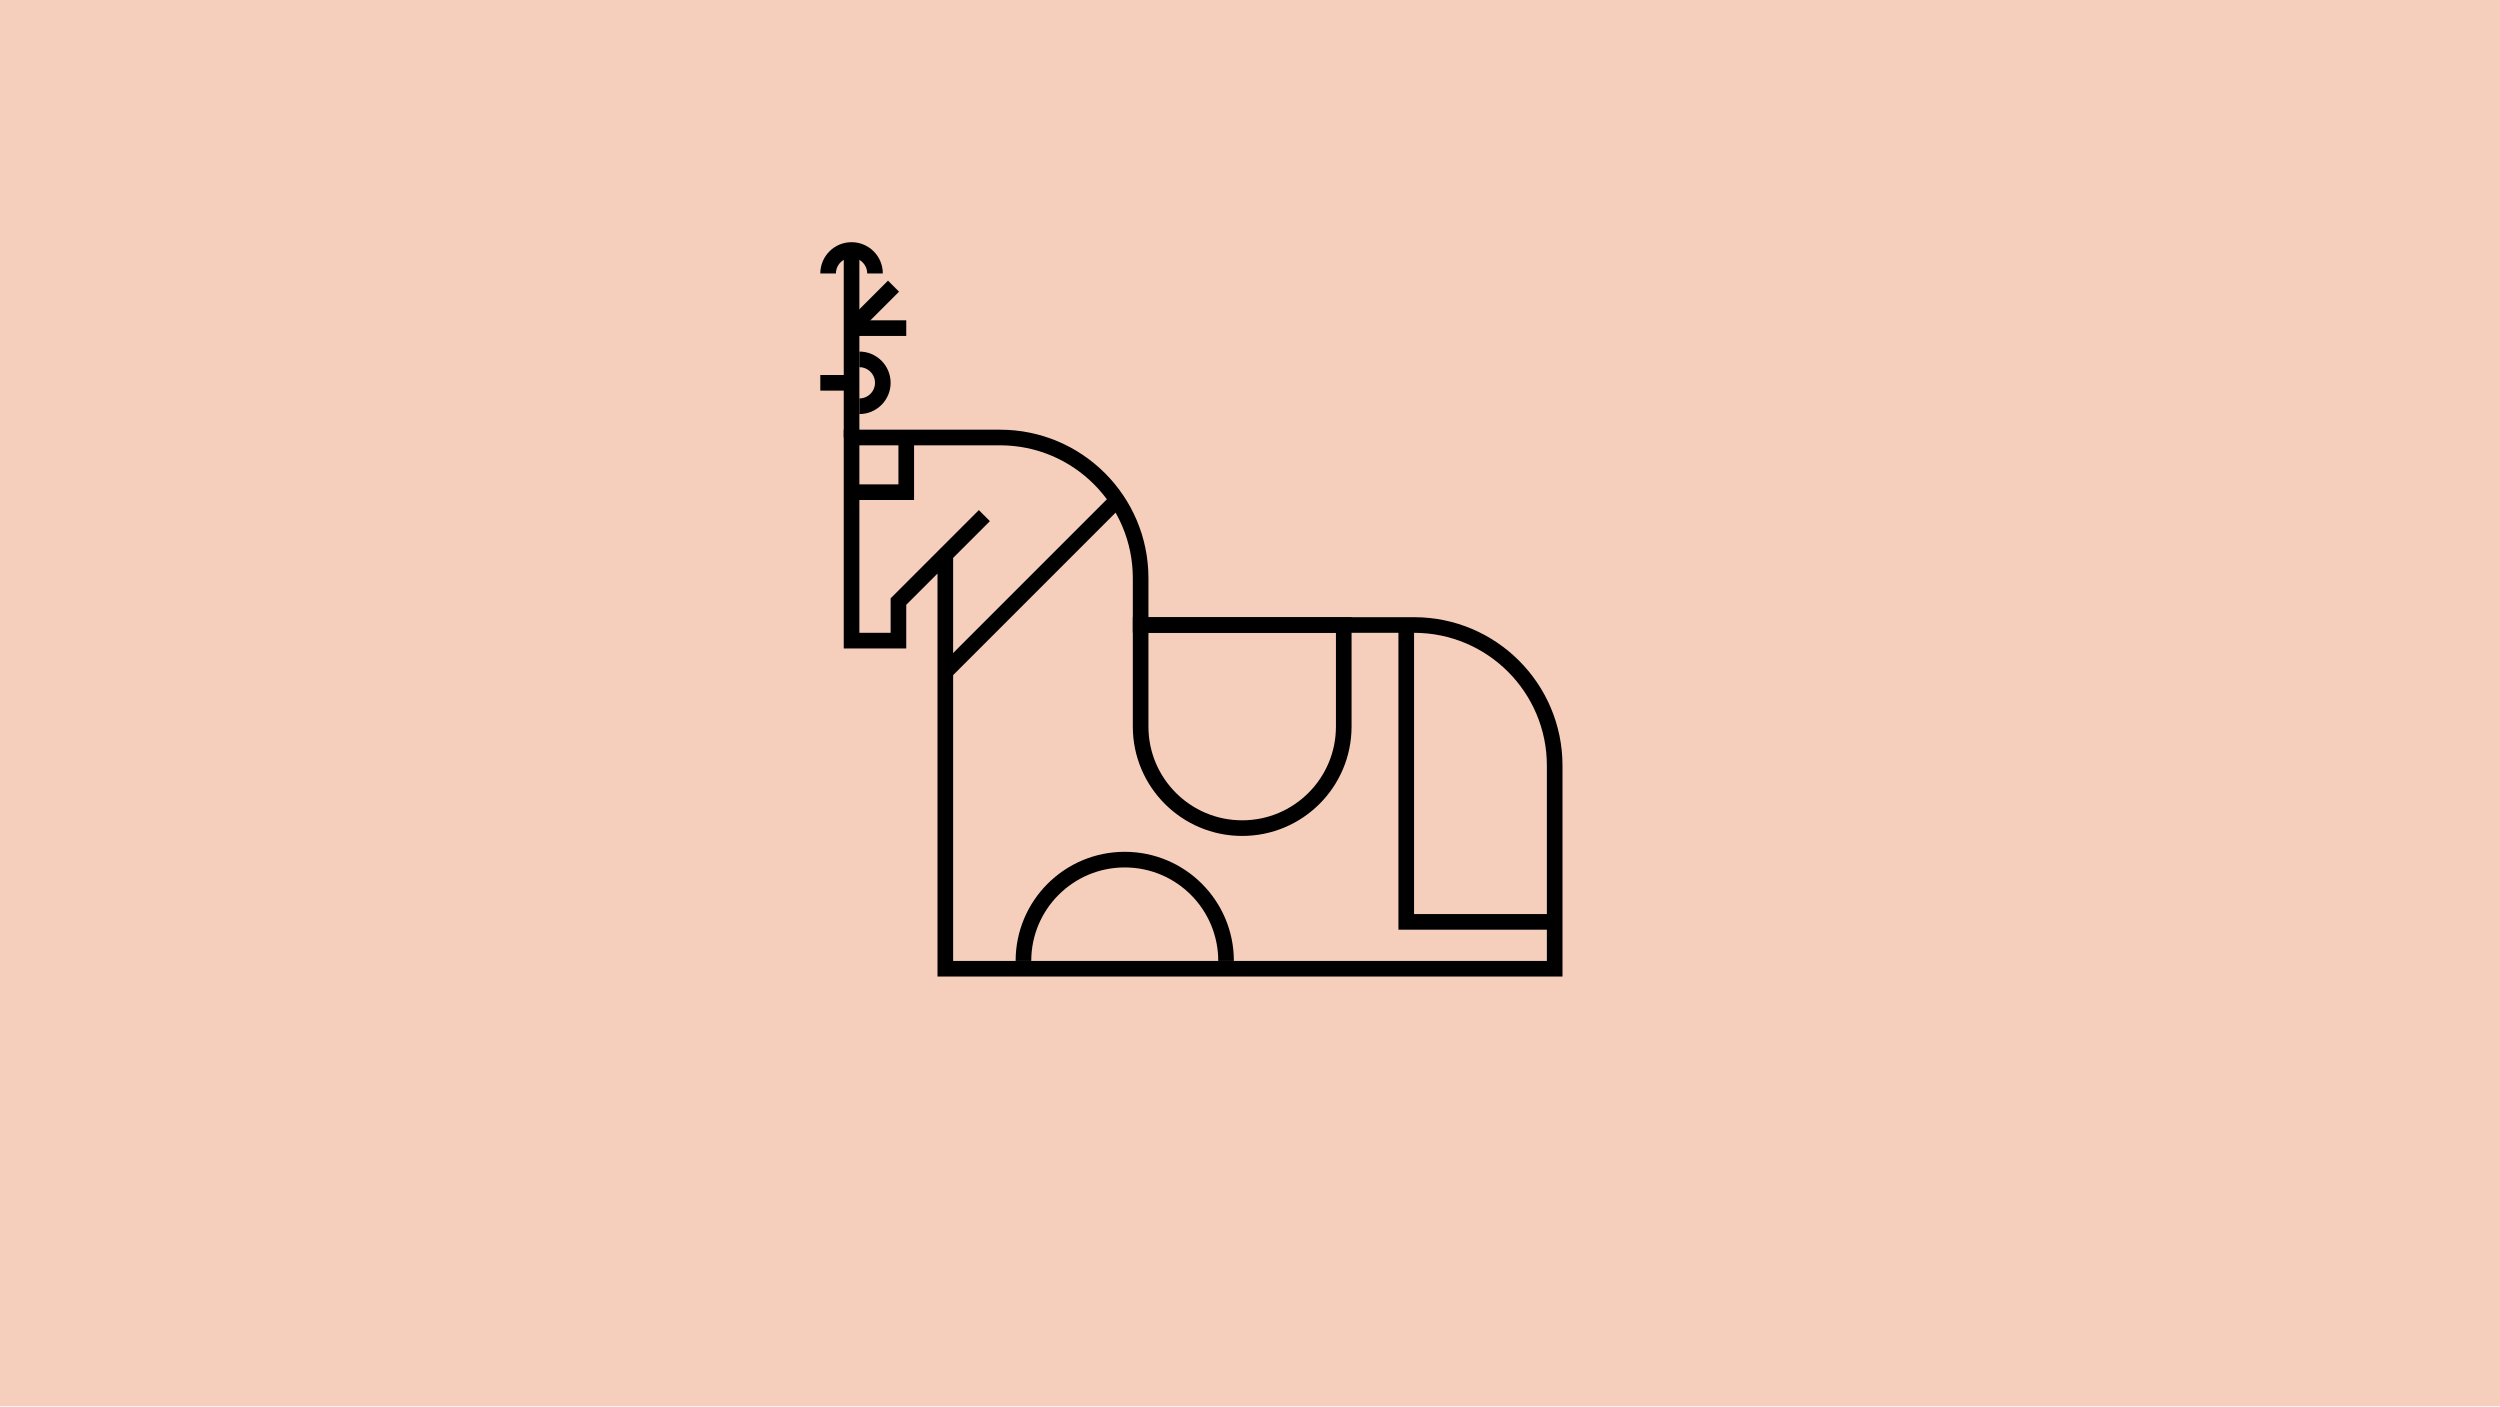
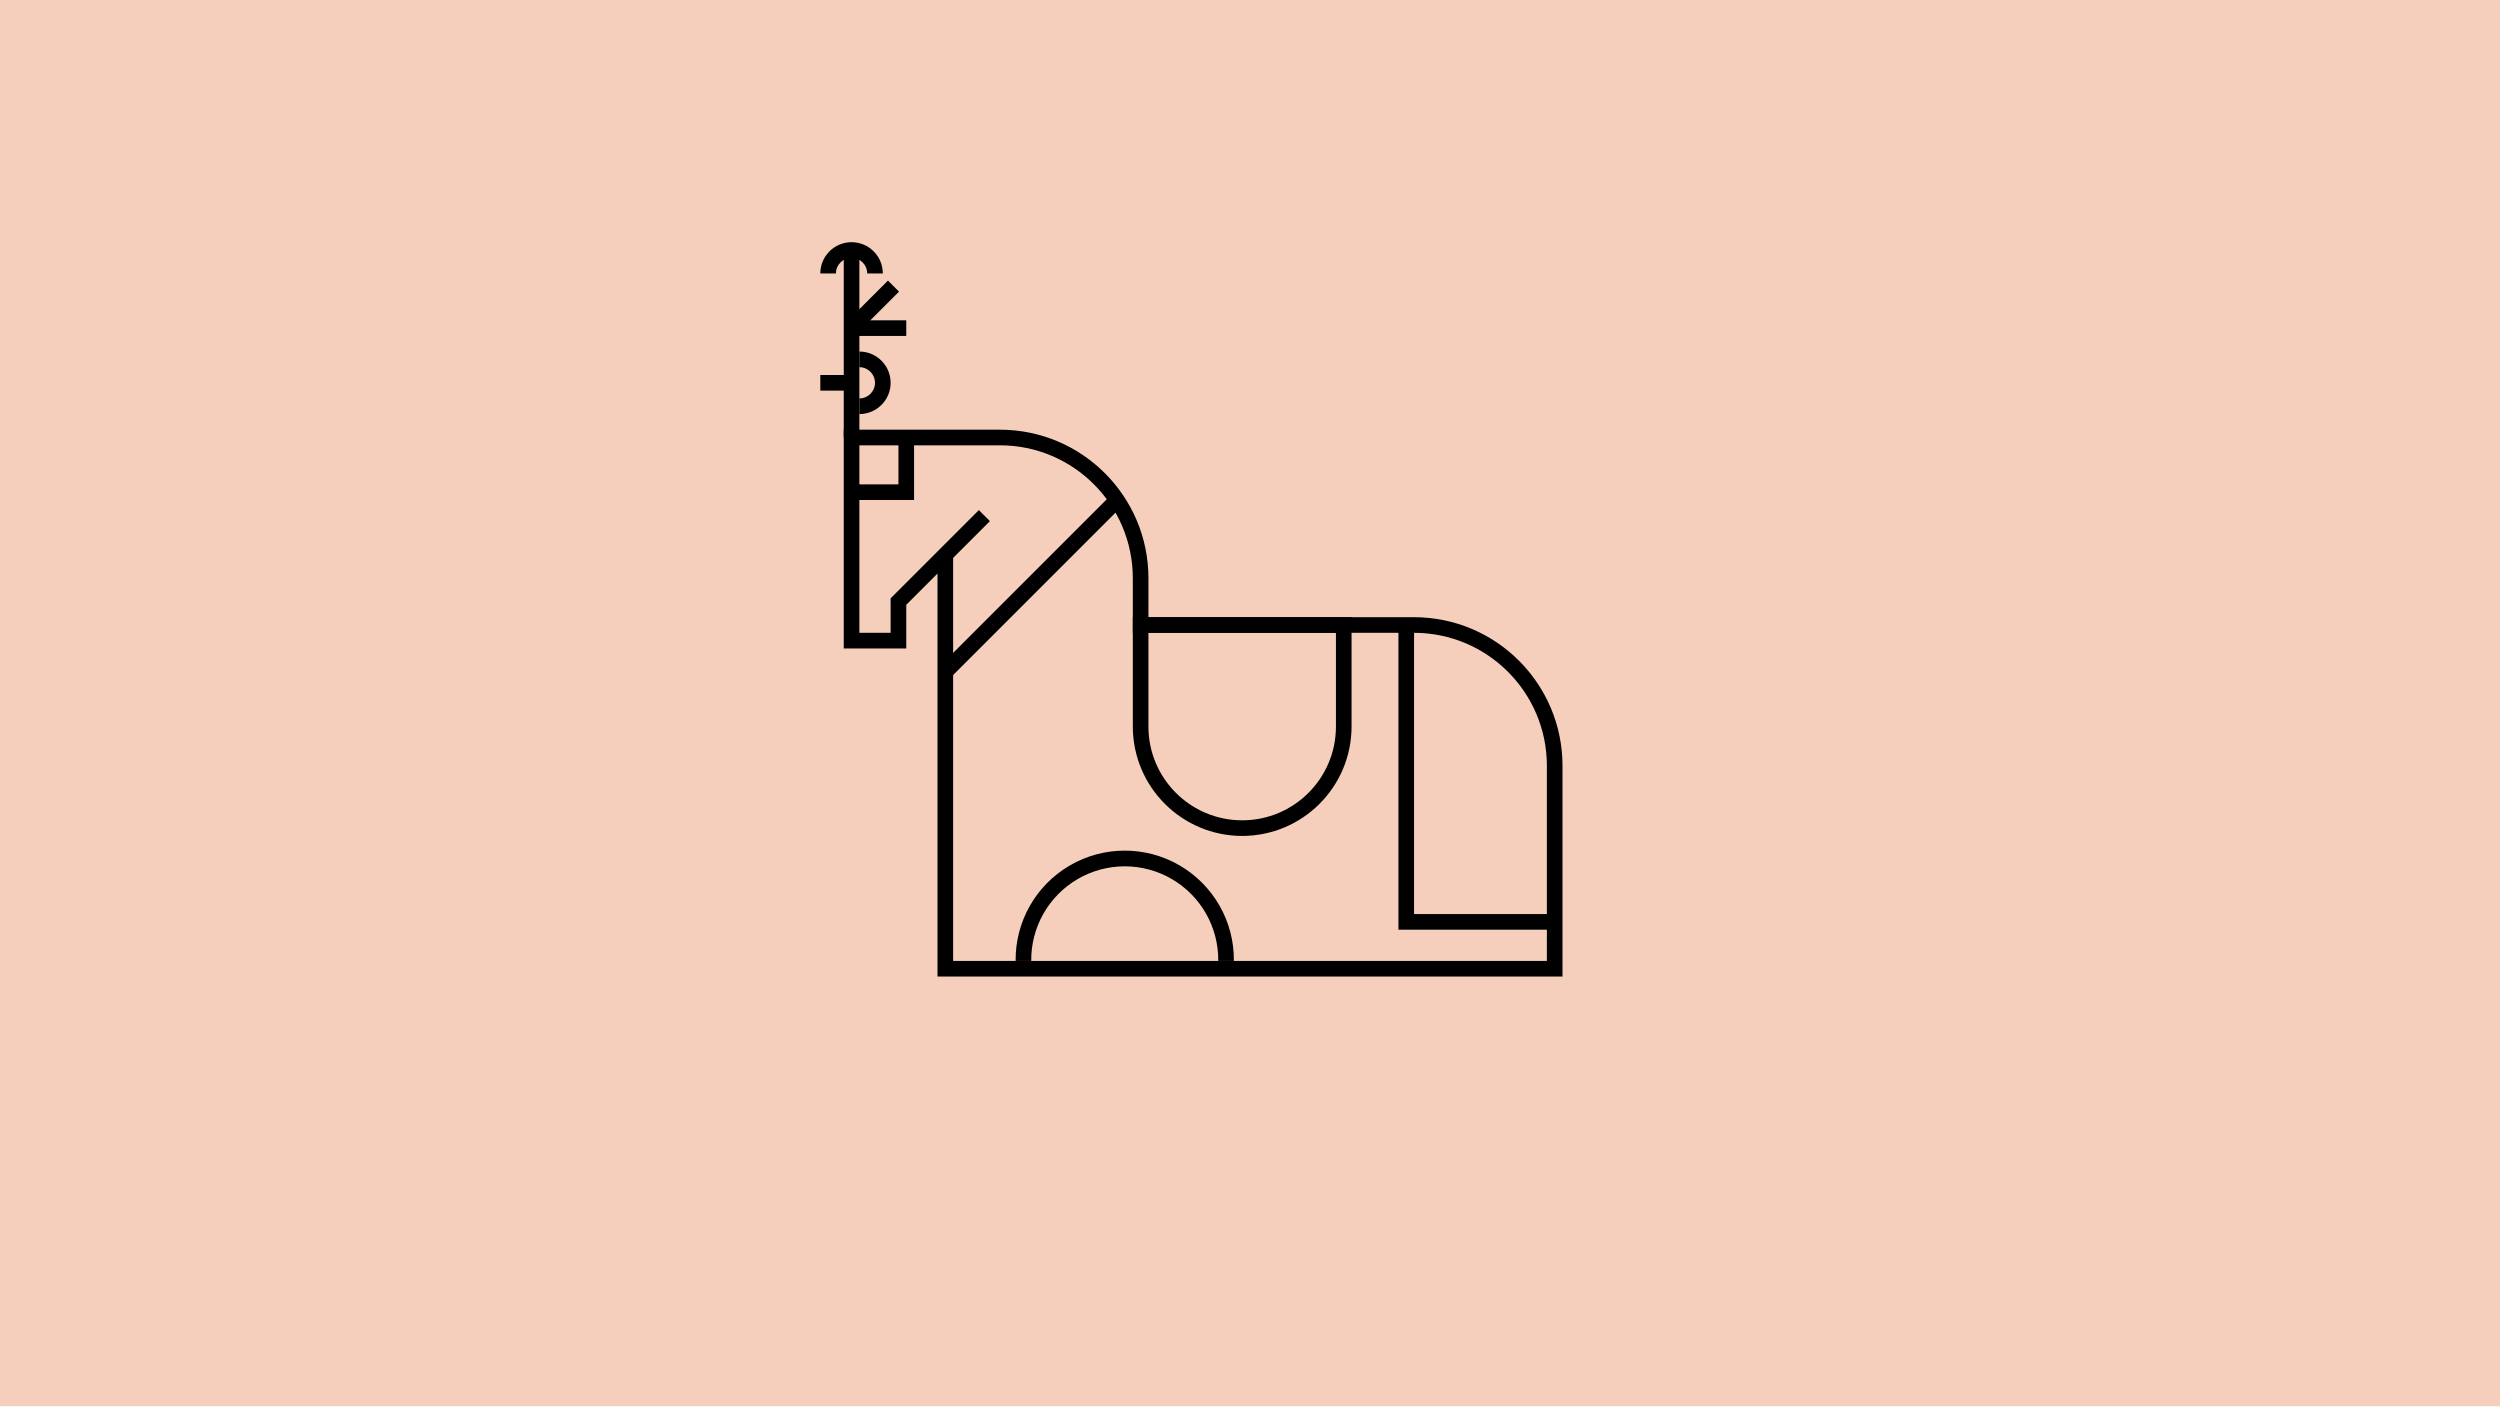
<svg xmlns="http://www.w3.org/2000/svg" viewBox="0 0 1920 1080">
  <defs>
-     <style>.cls-1{fill:#f5cebc;}.cls-2{fill:none;stroke:#000;stroke-miterlimit:10;stroke-width:12px;}</style>
+     <style>.cls-1{fill:#f5cebc;}</style>
  </defs>
  <g id="Background">
    <path class="cls-1" d="M0,0V1080H1920V0Z" />
  </g>
  <g id="Graphics">
-     <line class="cls-2" x1="654" y1="336" x2="654" y2="192" />
-     <line class="cls-2" x1="654" y1="252" x2="696" y2="252" />
-     <line class="cls-2" x1="654" y1="252" x2="686.22" y2="219.78" />
-     <line class="cls-2" x1="650.62" y1="294" x2="630" y2="294" />
-     <path class="cls-2" d="M660,276a18,18,0,0,1,0,36" />
-     <path class="cls-2" d="M672,210a18,18,0,0,0-36,0" />
-     <path class="cls-2" d="M786,738a77.81,77.81,0,0,1,77.81-77.81h0A77.81,77.81,0,0,1,941.61,738" />
-     <line class="cls-2" x1="858" y1="384" x2="726" y2="516" />
-     <path class="cls-2" d="M756,396l-66,66v30H654V336H768A108,108,0,0,1,876,444v36h210a108,108,0,0,1,108,108V744H726V426" />
-     <polyline class="cls-2" points="1194 708 1080 708 1080 480" />
-     <polyline class="cls-2" points="696 336 696 378 654 378" />
-     <path class="cls-2" d="M876,480h156a0,0,0,0,1,0,0v78a78,78,0,0,1-78,78h0a78,78,0,0,1-78-78V480A0,0,0,0,1,876,480Z" />
+     <rect x="648" y="192" width="12" height="144" />
+     <rect x="654" y="246" width="42" height="12" />
+     <rect x="647.33" y="229.89" width="45.57" height="12" transform="translate(29.45 542.89) rotate(-45)" />
+     <rect x="630" y="288" width="20.62" height="12" />
+     <path d="M660,318V306a12,12,0,0,0,0-24V270a24,24,0,0,1,0,48Z" />
+     <path d="M678,210H666a12,12,0,0,0-24,0H630a24,24,0,0,1,48,0Z" />
+     <path d="M947.61,738h-12A71.81,71.81,0,1,0,792,738H780a83.81,83.81,0,1,1,167.61,0Z" />
+     <rect x="698.66" y="444" width="186.68" height="12" transform="translate(-86.24 691.78) rotate(-45)" />
+     <path d="M1200,750H720V440.49l-24,24V498H648V330H768A114.13,114.13,0,0,1,882,444v30h204a114.13,114.13,0,0,1,114,114ZM732,738h456V588a102.12,102.12,0,0,0-102-102H870V444A102.12,102.12,0,0,0,768,342H660V486h24V459.51l67.76-67.75,8.48,8.48L732,428.49Z" />
+     <polygon points="1194 714 1074 714 1074 480 1086 480 1086 702 1194 702 1194 714" />
+     <polygon points="702 384 654 384 654 372 690 372 690 336 702 336 702 384" />
+     <path d="M954,642a84.09,84.09,0,0,1-84-84V474h168v84A84.09,84.09,0,0,1,954,642ZM882,486v72a72,72,0,0,0,144,0V486Z" />
  </g>
</svg>
